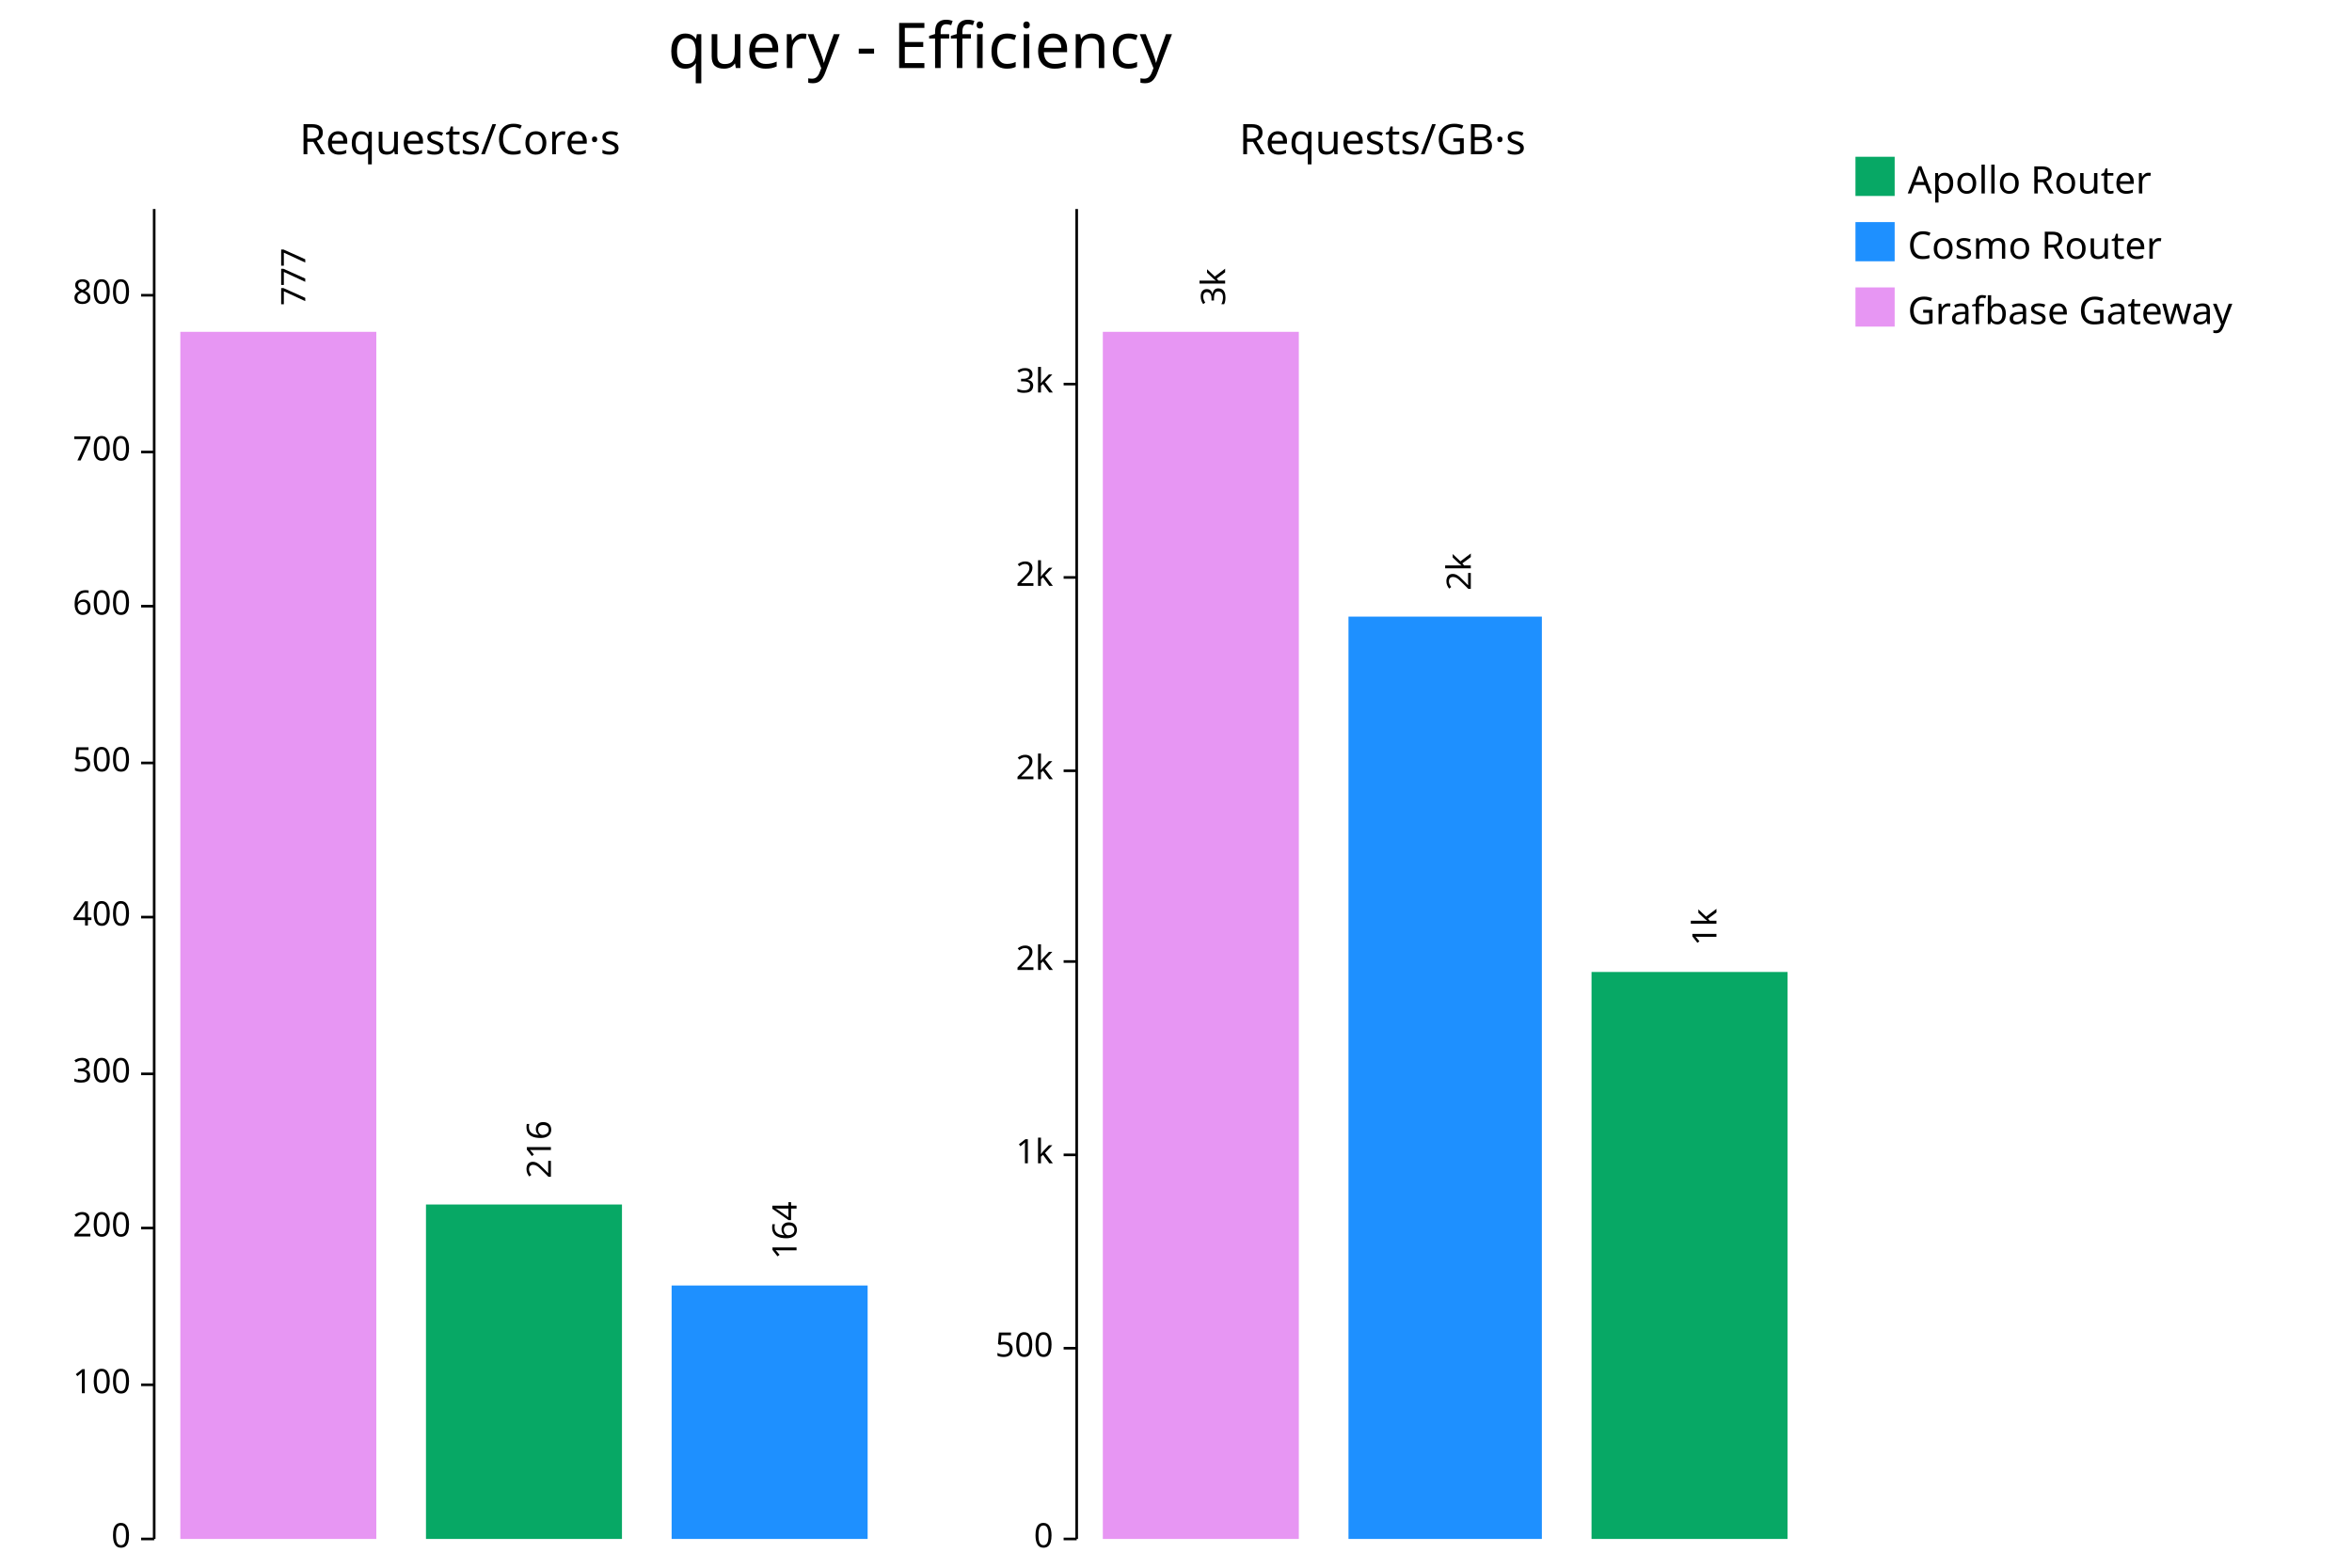
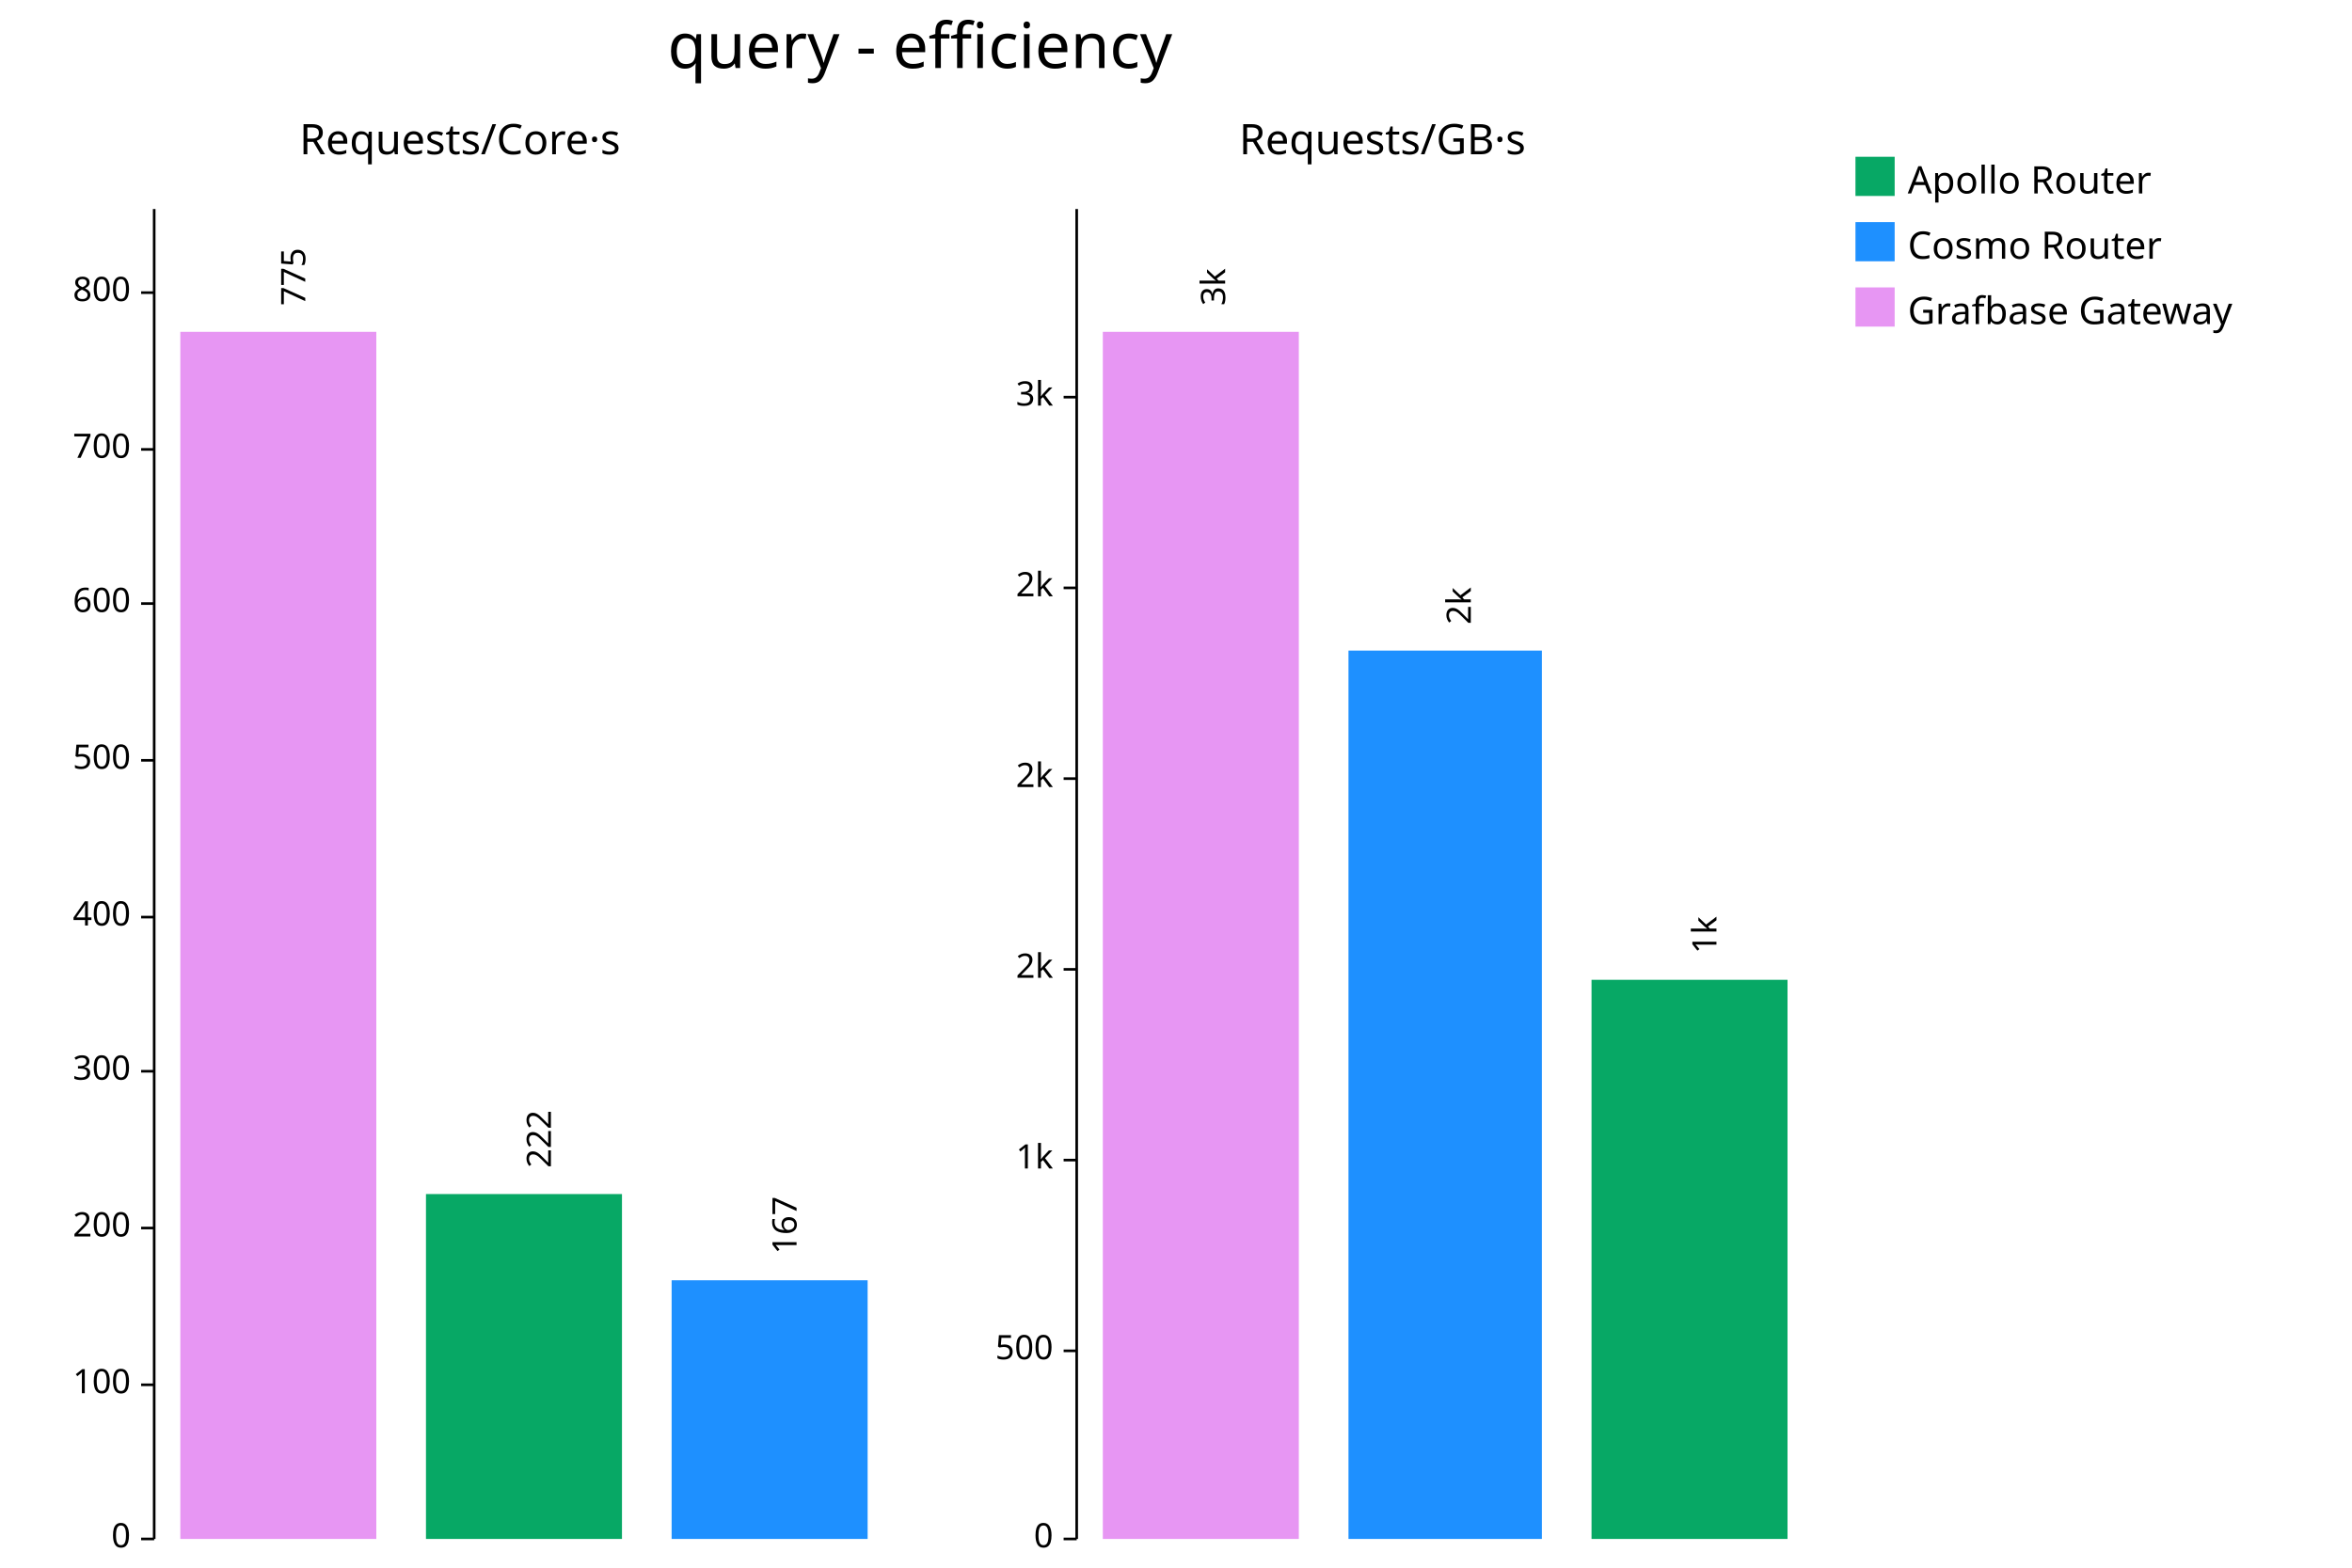
<svg xmlns="http://www.w3.org/2000/svg" width="900" height="600" viewBox="0 0 900 600">
  <text x="352" y="20" dy="0.5ex" text-anchor="middle" font-family="sans-serif" font-size="24.194" opacity="1" fill="#000000">
- query - Efficiency
+ query - efficiency
</text>
  <text x="176" y="55" dy="0.5ex" text-anchor="middle" font-family="sans-serif" font-size="16.129" opacity="1" fill="#000000">
Requests/Core·s
</text>
  <polyline fill="none" opacity="1" stroke="#000000" stroke-width="1" points="59,80 59,589 " />
  <text x="50" y="589" dy="0.5ex" text-anchor="end" font-family="sans-serif" font-size="12.903" opacity="1" fill="#000000">
0
</text>
  <polyline fill="none" opacity="1" stroke="#000000" stroke-width="1" points="54,589 59,589 " />
  <text x="50" y="530" dy="0.5ex" text-anchor="end" font-family="sans-serif" font-size="12.903" opacity="1" fill="#000000">
100
</text>
  <polyline fill="none" opacity="1" stroke="#000000" stroke-width="1" points="54,530 59,530 " />
  <text x="50" y="470" dy="0.5ex" text-anchor="end" font-family="sans-serif" font-size="12.903" opacity="1" fill="#000000">
200
</text>
  <polyline fill="none" opacity="1" stroke="#000000" stroke-width="1" points="54,470 59,470 " />
-   <text x="50" y="411" dy="0.5ex" text-anchor="end" font-family="sans-serif" font-size="12.903" opacity="1" fill="#000000">
+   <text x="50" y="410" dy="0.5ex" text-anchor="end" font-family="sans-serif" font-size="12.903" opacity="1" fill="#000000">
300
</text>
-   <polyline fill="none" opacity="1" stroke="#000000" stroke-width="1" points="54,411 59,411 " />
+   <polyline fill="none" opacity="1" stroke="#000000" stroke-width="1" points="54,410 59,410 " />
  <text x="50" y="351" dy="0.5ex" text-anchor="end" font-family="sans-serif" font-size="12.903" opacity="1" fill="#000000">
400
</text>
  <polyline fill="none" opacity="1" stroke="#000000" stroke-width="1" points="54,351 59,351 " />
-   <text x="50" y="292" dy="0.5ex" text-anchor="end" font-family="sans-serif" font-size="12.903" opacity="1" fill="#000000">
+   <text x="50" y="291" dy="0.5ex" text-anchor="end" font-family="sans-serif" font-size="12.903" opacity="1" fill="#000000">
500
</text>
-   <polyline fill="none" opacity="1" stroke="#000000" stroke-width="1" points="54,292 59,292 " />
-   <text x="50" y="232" dy="0.5ex" text-anchor="end" font-family="sans-serif" font-size="12.903" opacity="1" fill="#000000">
+   <polyline fill="none" opacity="1" stroke="#000000" stroke-width="1" points="54,291 59,291 " />
+   <text x="50" y="231" dy="0.5ex" text-anchor="end" font-family="sans-serif" font-size="12.903" opacity="1" fill="#000000">
600
</text>
-   <polyline fill="none" opacity="1" stroke="#000000" stroke-width="1" points="54,232 59,232 " />
-   <text x="50" y="173" dy="0.5ex" text-anchor="end" font-family="sans-serif" font-size="12.903" opacity="1" fill="#000000">
+   <polyline fill="none" opacity="1" stroke="#000000" stroke-width="1" points="54,231 59,231 " />
+   <text x="50" y="172" dy="0.5ex" text-anchor="end" font-family="sans-serif" font-size="12.903" opacity="1" fill="#000000">
700
</text>
-   <polyline fill="none" opacity="1" stroke="#000000" stroke-width="1" points="54,173 59,173 " />
-   <text x="50" y="113" dy="0.5ex" text-anchor="end" font-family="sans-serif" font-size="12.903" opacity="1" fill="#000000">
+   <polyline fill="none" opacity="1" stroke="#000000" stroke-width="1" points="54,172 59,172 " />
+   <text x="50" y="112" dy="0.5ex" text-anchor="end" font-family="sans-serif" font-size="12.903" opacity="1" fill="#000000">
800
</text>
-   <polyline fill="none" opacity="1" stroke="#000000" stroke-width="1" points="54,113 59,113 " />
+   <polyline fill="none" opacity="1" stroke="#000000" stroke-width="1" points="54,112 59,112 " />
  <rect x="69" y="127" width="75" height="462" opacity="1" fill="#E796F3" stroke="none" />
  <text x="107" y="117" dy="0.76em" text-anchor="start" font-family="sans-serif" font-size="12.903" opacity="1" fill="#000000" transform="rotate(270, 107, 117)">
- 777
+ 775
</text>
-   <rect x="163" y="461" width="75" height="128" opacity="1" fill="#07A865" stroke="none" />
-   <text x="201" y="451" dy="0.76em" text-anchor="start" font-family="sans-serif" font-size="12.903" opacity="1" fill="#000000" transform="rotate(270, 201, 451)">
- 216
+   <rect x="163" y="457" width="75" height="132" opacity="1" fill="#07A865" stroke="none" />
+   <text x="201" y="447" dy="0.76em" text-anchor="start" font-family="sans-serif" font-size="12.903" opacity="1" fill="#000000" transform="rotate(270, 201, 447)">
+ 222
</text>
-   <rect x="257" y="492" width="75" height="97" opacity="1" fill="#1E90FF" stroke="none" />
-   <text x="295" y="482" dy="0.76em" text-anchor="start" font-family="sans-serif" font-size="12.903" opacity="1" fill="#000000" transform="rotate(270, 295, 482)">
- 164
+   <rect x="257" y="490" width="75" height="99" opacity="1" fill="#1E90FF" stroke="none" />
+   <text x="295" y="480" dy="0.76em" text-anchor="start" font-family="sans-serif" font-size="12.903" opacity="1" fill="#000000" transform="rotate(270, 295, 480)">
+ 167
</text>
  <text x="529" y="55" dy="0.5ex" text-anchor="middle" font-family="sans-serif" font-size="16.129" opacity="1" fill="#000000">
Requests/GB·s
</text>
  <polyline fill="none" opacity="1" stroke="#000000" stroke-width="1" points="412,80 412,589 " />
  <text x="403" y="589" dy="0.5ex" text-anchor="end" font-family="sans-serif" font-size="12.903" opacity="1" fill="#000000">
0
</text>
  <polyline fill="none" opacity="1" stroke="#000000" stroke-width="1" points="407,589 412,589 " />
-   <text x="403" y="516" dy="0.5ex" text-anchor="end" font-family="sans-serif" font-size="12.903" opacity="1" fill="#000000">
+   <text x="403" y="517" dy="0.5ex" text-anchor="end" font-family="sans-serif" font-size="12.903" opacity="1" fill="#000000">
500
</text>
-   <polyline fill="none" opacity="1" stroke="#000000" stroke-width="1" points="407,516 412,516 " />
-   <text x="403" y="442" dy="0.5ex" text-anchor="end" font-family="sans-serif" font-size="12.903" opacity="1" fill="#000000">
+   <polyline fill="none" opacity="1" stroke="#000000" stroke-width="1" points="407,517 412,517 " />
+   <text x="403" y="444" dy="0.5ex" text-anchor="end" font-family="sans-serif" font-size="12.903" opacity="1" fill="#000000">
1k
</text>
-   <polyline fill="none" opacity="1" stroke="#000000" stroke-width="1" points="407,442 412,442 " />
-   <text x="403" y="368" dy="0.5ex" text-anchor="end" font-family="sans-serif" font-size="12.903" opacity="1" fill="#000000">
+   <polyline fill="none" opacity="1" stroke="#000000" stroke-width="1" points="407,444 412,444 " />
+   <text x="403" y="371" dy="0.5ex" text-anchor="end" font-family="sans-serif" font-size="12.903" opacity="1" fill="#000000">
2k
</text>
-   <polyline fill="none" opacity="1" stroke="#000000" stroke-width="1" points="407,368 412,368 " />
-   <text x="403" y="295" dy="0.5ex" text-anchor="end" font-family="sans-serif" font-size="12.903" opacity="1" fill="#000000">
+   <polyline fill="none" opacity="1" stroke="#000000" stroke-width="1" points="407,371 412,371 " />
+   <text x="403" y="298" dy="0.5ex" text-anchor="end" font-family="sans-serif" font-size="12.903" opacity="1" fill="#000000">
2k
</text>
-   <polyline fill="none" opacity="1" stroke="#000000" stroke-width="1" points="407,295 412,295 " />
-   <text x="403" y="221" dy="0.5ex" text-anchor="end" font-family="sans-serif" font-size="12.903" opacity="1" fill="#000000">
+   <polyline fill="none" opacity="1" stroke="#000000" stroke-width="1" points="407,298 412,298 " />
+   <text x="403" y="225" dy="0.5ex" text-anchor="end" font-family="sans-serif" font-size="12.903" opacity="1" fill="#000000">
2k
</text>
-   <polyline fill="none" opacity="1" stroke="#000000" stroke-width="1" points="407,221 412,221 " />
-   <text x="403" y="147" dy="0.5ex" text-anchor="end" font-family="sans-serif" font-size="12.903" opacity="1" fill="#000000">
+   <polyline fill="none" opacity="1" stroke="#000000" stroke-width="1" points="407,225 412,225 " />
+   <text x="403" y="152" dy="0.5ex" text-anchor="end" font-family="sans-serif" font-size="12.903" opacity="1" fill="#000000">
3k
</text>
-   <polyline fill="none" opacity="1" stroke="#000000" stroke-width="1" points="407,147 412,147 " />
+   <polyline fill="none" opacity="1" stroke="#000000" stroke-width="1" points="407,152 412,152 " />
  <rect x="422" y="127" width="75" height="462" opacity="1" fill="#E796F3" stroke="none" />
  <text x="459" y="117" dy="0.76em" text-anchor="start" font-family="sans-serif" font-size="12.903" opacity="1" fill="#000000" transform="rotate(270, 459, 117)">
3k
</text>
-   <rect x="516" y="236" width="74" height="353" opacity="1" fill="#1E90FF" stroke="none" />
-   <text x="553" y="226" dy="0.76em" text-anchor="start" font-family="sans-serif" font-size="12.903" opacity="1" fill="#000000" transform="rotate(270, 553, 226)">
+   <rect x="516" y="249" width="74" height="340" opacity="1" fill="#1E90FF" stroke="none" />
+   <text x="553" y="239" dy="0.76em" text-anchor="start" font-family="sans-serif" font-size="12.903" opacity="1" fill="#000000" transform="rotate(270, 553, 239)">
2k
</text>
-   <rect x="609" y="372" width="75" height="217" opacity="1" fill="#07A865" stroke="none" />
-   <text x="647" y="362" dy="0.76em" text-anchor="start" font-family="sans-serif" font-size="12.903" opacity="1" fill="#000000" transform="rotate(270, 647, 362)">
+   <rect x="609" y="375" width="75" height="214" opacity="1" fill="#07A865" stroke="none" />
+   <text x="647" y="365" dy="0.76em" text-anchor="start" font-family="sans-serif" font-size="12.903" opacity="1" fill="#000000" transform="rotate(270, 647, 365)">
1k
</text>
  <rect x="710" y="60" width="15" height="15" opacity="1" fill="#07A865" stroke="none" />
  <text x="730" y="63" dy="0.76em" text-anchor="start" font-family="sans-serif" font-size="14.516" opacity="1" fill="#000000">
Apollo Router
</text>
  <rect x="710" y="85" width="15" height="15" opacity="1" fill="#1E90FF" stroke="none" />
  <text x="730" y="88" dy="0.76em" text-anchor="start" font-family="sans-serif" font-size="14.516" opacity="1" fill="#000000">
Cosmo Router
</text>
  <rect x="710" y="110" width="15" height="15" opacity="1" fill="#E796F3" stroke="none" />
  <text x="730" y="113" dy="0.76em" text-anchor="start" font-family="sans-serif" font-size="14.516" opacity="1" fill="#000000">
Grafbase Gateway
</text>
</svg>
